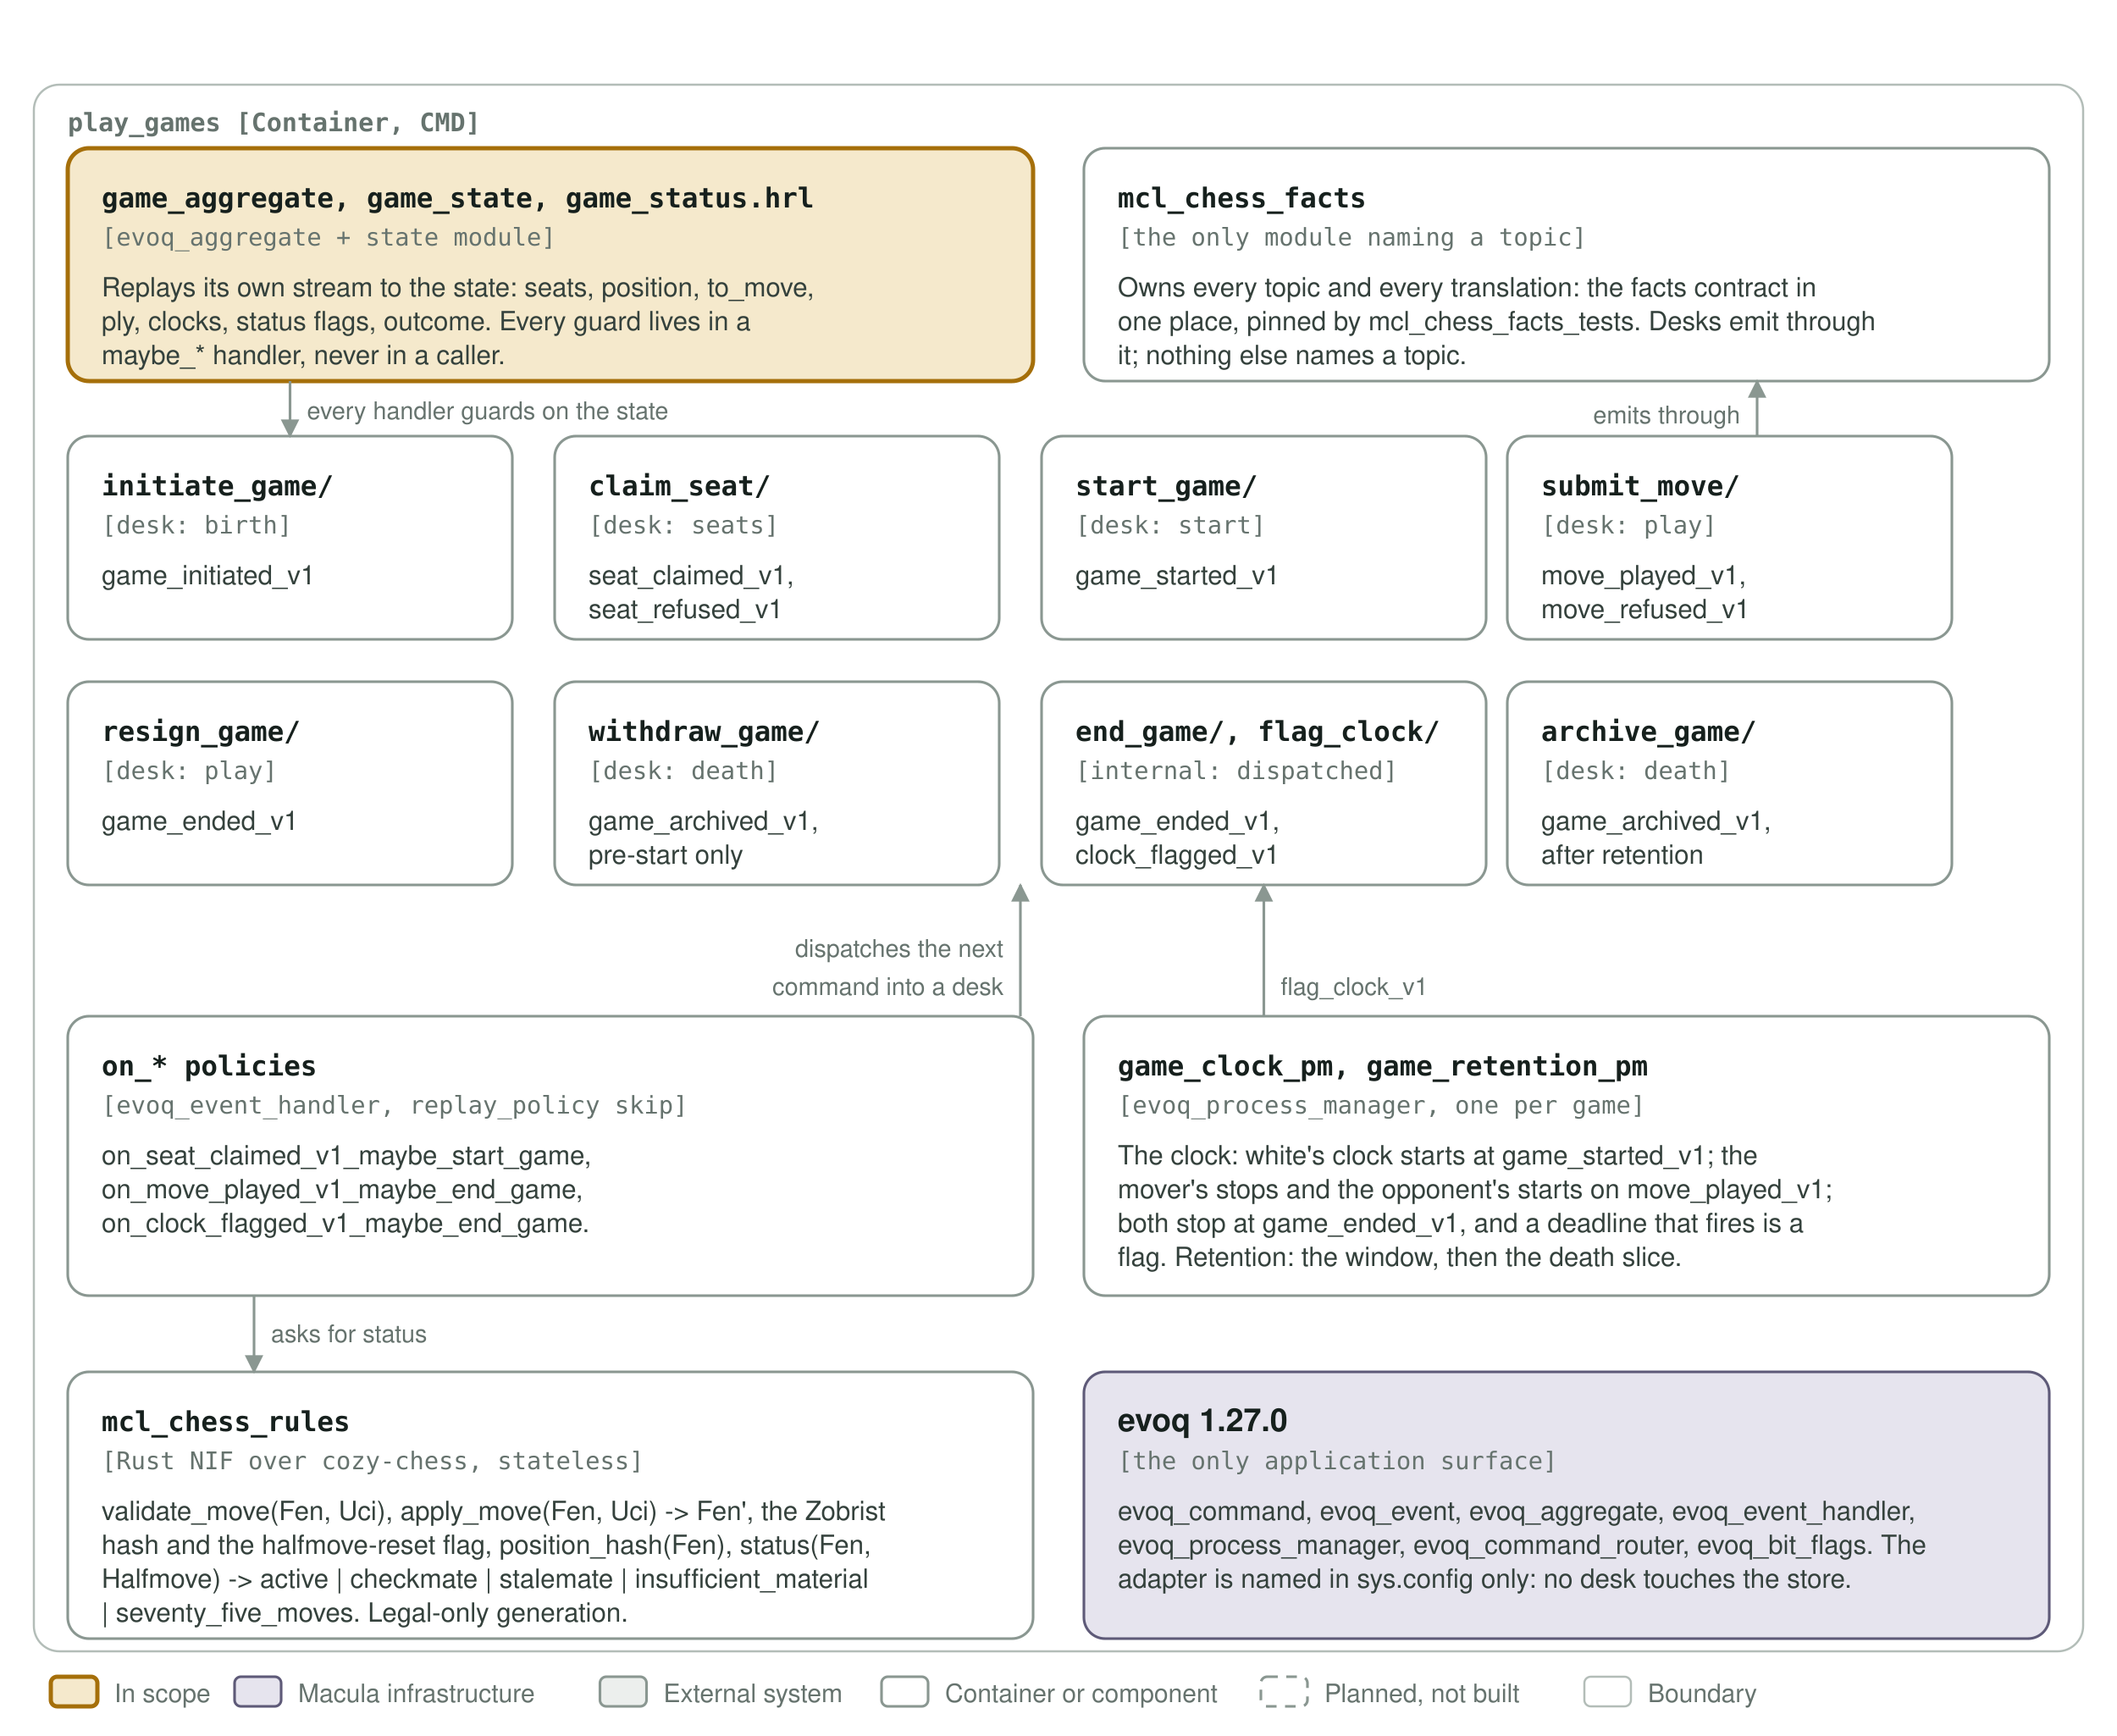
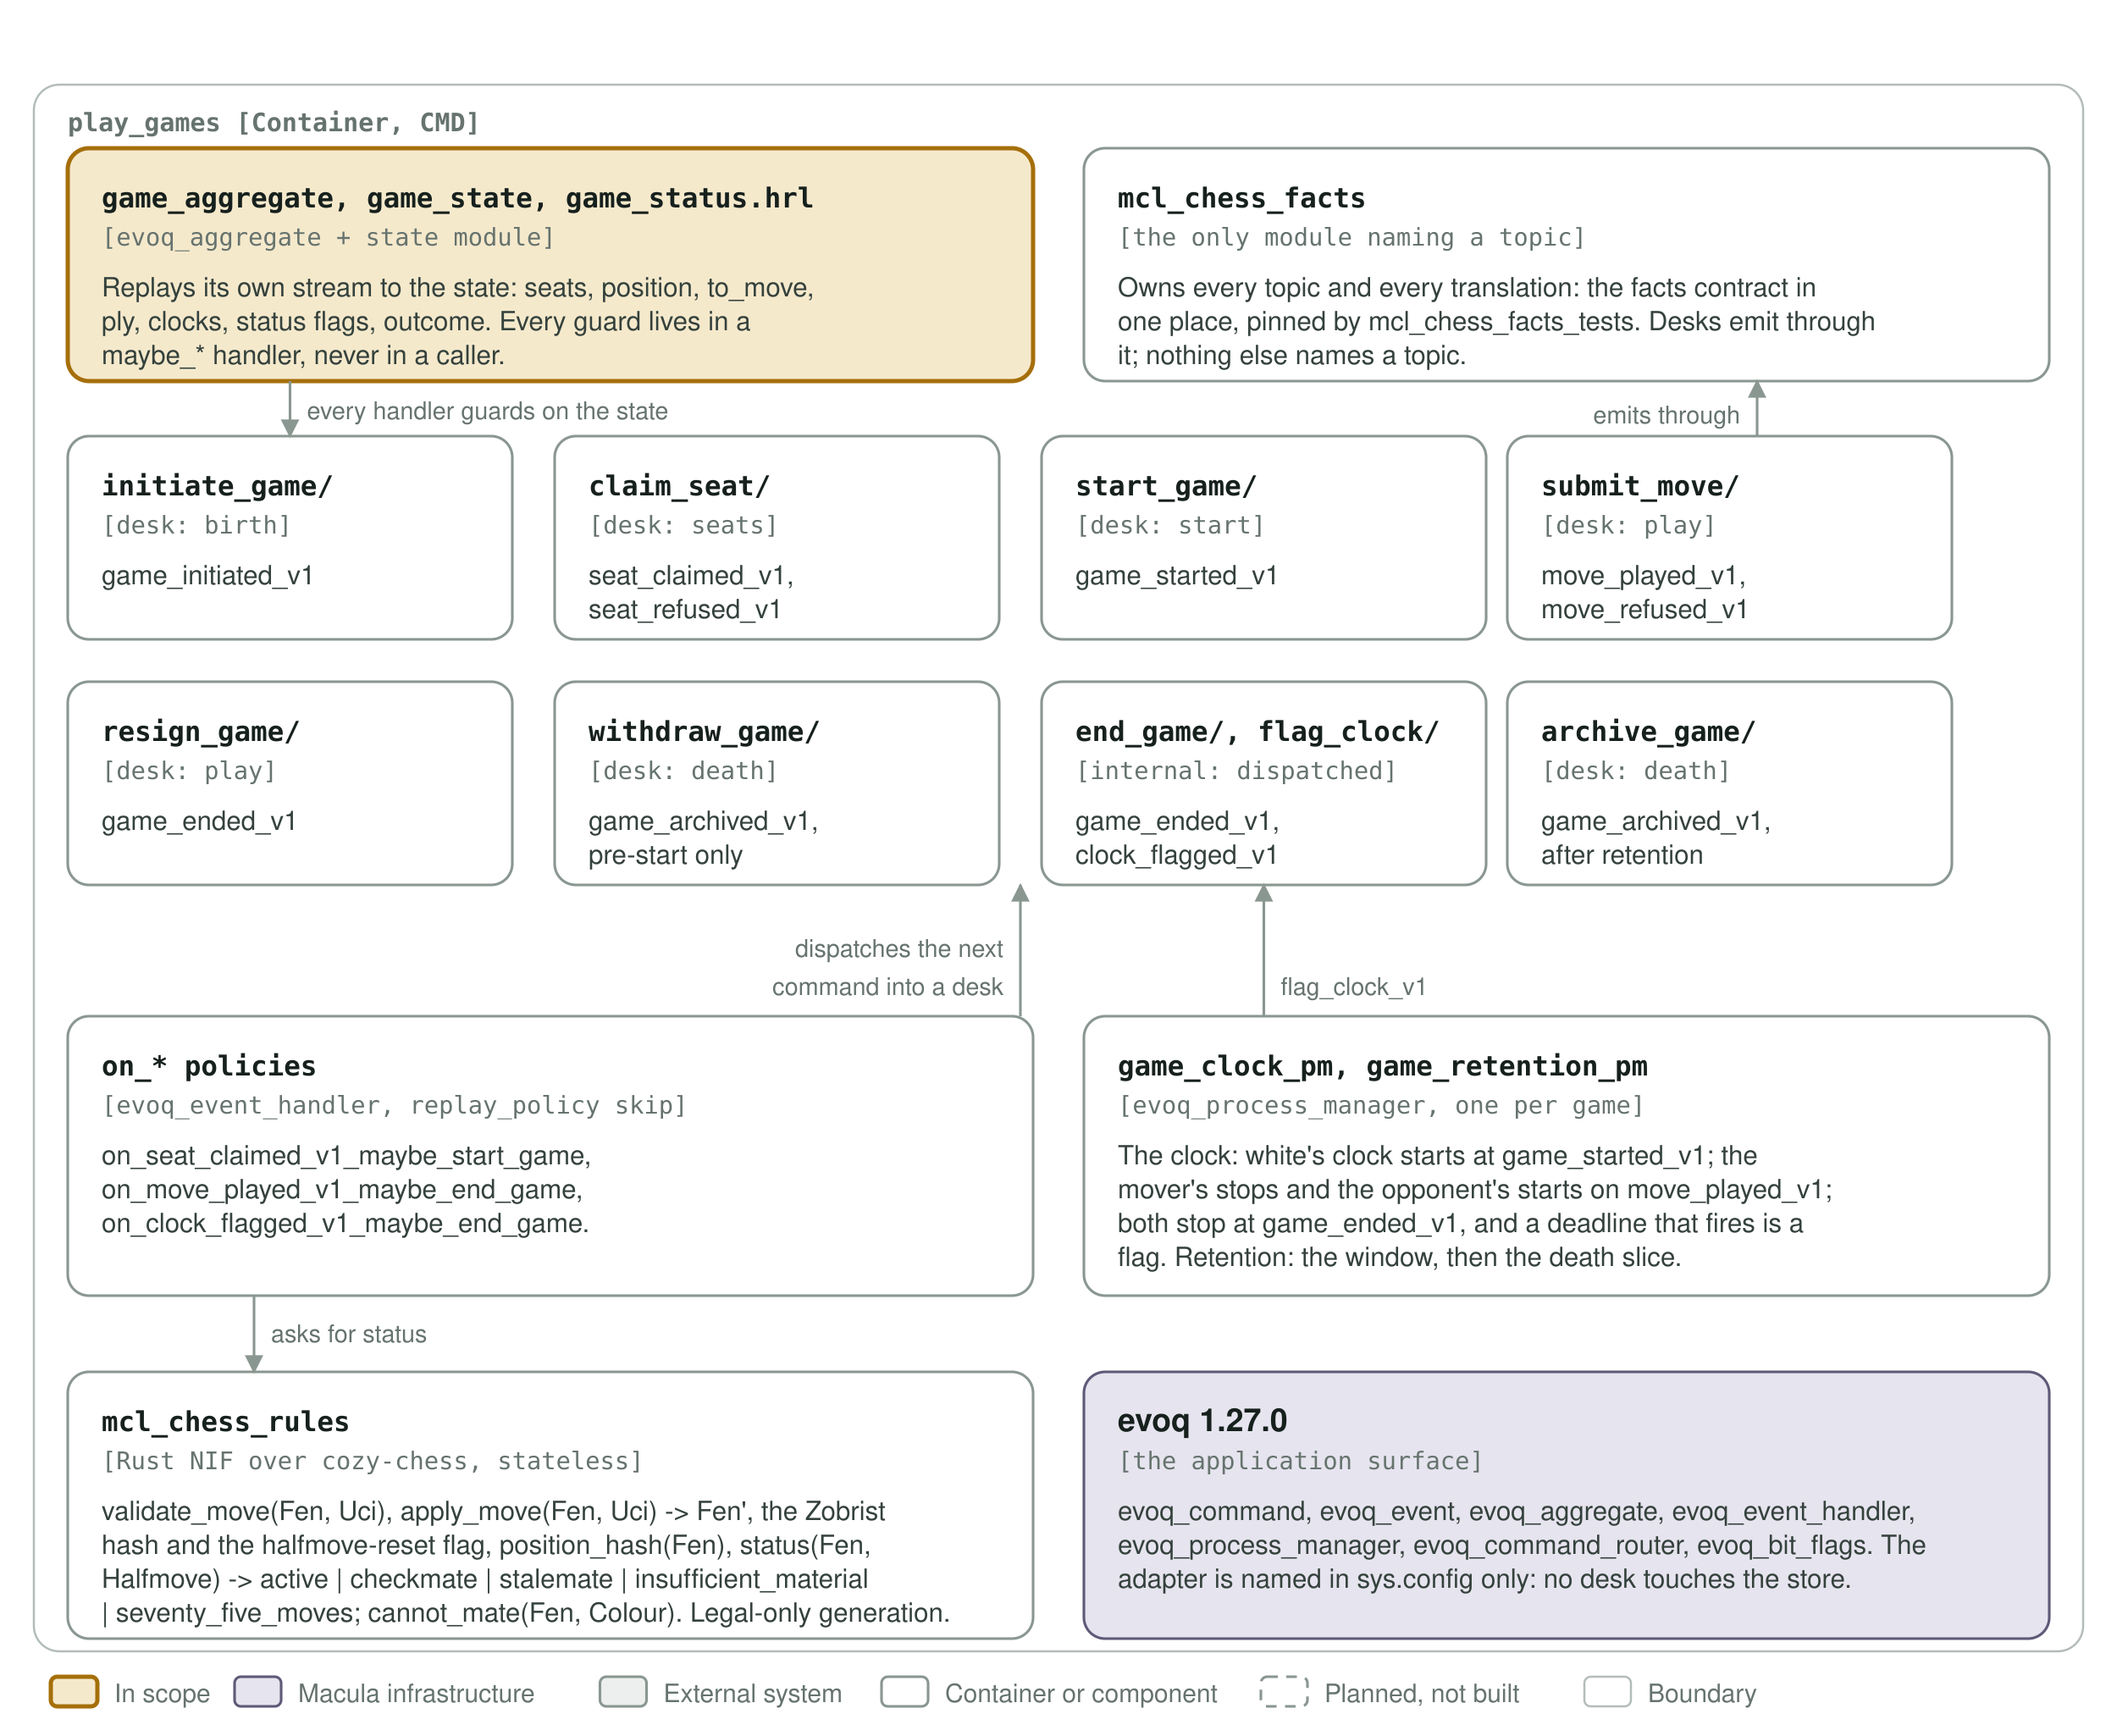
<svg xmlns="http://www.w3.org/2000/svg" viewBox="0 0 1000 820" role="img" aria-label="mcl-chess components">
  <style>
.t-name { font-family: "Atkinson Hyperlegible", "Segoe UI", system-ui, -apple-system, Helvetica, Arial, sans-serif; font-size: 15px; font-weight: 700; }
.t-desc { font-family: "Atkinson Hyperlegible", "Segoe UI", system-ui, -apple-system, Helvetica, Arial, sans-serif; font-size: 12.5px; }
.t-rel { font-family: "Atkinson Hyperlegible", "Segoe UI", system-ui, -apple-system, Helvetica, Arial, sans-serif; font-size: 11.5px; paint-order: stroke; stroke-width: 4px; stroke-linejoin: round; }
.t-code { font-family: "JetBrains Mono", ui-monospace, Menlo, Consolas, monospace; font-size: 13px; font-weight: 600; }
.t-type { font-family: "JetBrains Mono", ui-monospace, Menlo, Consolas, monospace; font-size: 11.5px; }
.t-bound { font-family: "JetBrains Mono", ui-monospace, Menlo, Consolas, monospace; font-size: 12px; font-weight: 600; }
.t-leg { font-family: "Atkinson Hyperlegible", "Segoe UI", system-ui, -apple-system, Helvetica, Arial, sans-serif; font-size: 12px; }
.edge { fill: none; stroke-width: 1.25; }
.edge-later { fill: none; stroke-width: 1.25; stroke-dasharray: 5 4; }
.bg { fill: #FFFFFF; }
.b-sys { fill: #F5E9CC; stroke: #A56F0A; stroke-width: 2; }
.b-per { fill: #E3EBF2; stroke: #3B5B7A; stroke-width: 1.25; }
.b-mac { fill: #E6E4EE; stroke: #5E5A78; stroke-width: 1.25; }
.b-ext { fill: #ECEFED; stroke: #8A9791; stroke-width: 1.25; }
.b-cmp { fill: #FFFFFF; stroke: #8A9791; stroke-width: 1.25; }
.b-later { fill: none; stroke: #8A9791; stroke-width: 1.25; stroke-dasharray: 5 4; }
.bound { fill: none; stroke: #B3BDB8; stroke-width: 1; }
.head { fill: #3B5B7A; }
.t-name, .t-code { fill: #16201D; }
.t-type, .t-bound, .t-leg { fill: #66736E; }
.t-desc { fill: #34413C; }
.t-rel { fill: #66736E; stroke: #FFFFFF; }
.edge, .edge-later { stroke: #8A9791; }
.arrowhead { fill: #8A9791; }
@media (prefers-color-scheme: dark) {
.bg { fill: #171F1C; }
.b-sys { fill: #3A2E13; stroke: #E3AA3C; }
.b-per { fill: #1D2A36; stroke: #8EB4D8; }
.b-mac { fill: #26243A; stroke: #A9A4C8; }
.b-ext { fill: #1C2421; stroke: #7D8B85; }
.b-cmp { fill: #171F1C; stroke: #7D8B85; }
.b-later { stroke: #7D8B85; }
.bound { stroke: #4A5752; }
.head { fill: #8EB4D8; }
.t-name, .t-code { fill: #E6ECE9; }
.t-type, .t-bound, .t-leg { fill: #93A09A; }
.t-desc { fill: #C3CDC8; }
.t-rel { fill: #93A09A; stroke: #171F1C; }
.edge, .edge-later { stroke: #7D8B85; }
.arrowhead { fill: #7D8B85; }
}
</style>
  <defs>
    <marker id="a" viewBox="0 0 10 10" refX="9" refY="5" markerWidth="7" markerHeight="7" orient="auto-start-reverse">
      <path class="arrowhead" d="M0 0L10 5L0 10z" />
    </marker>
  </defs>
  <rect class="bg" x="0" y="0" width="1000" height="820" />
  <rect class="bound" x="16" y="40" width="968" height="740" rx="12" />
  <text class="t-bound" x="32" y="62">play_games [Container, CMD]</text>
  <rect class="b-sys" x="32" y="70" width="456" height="110" rx="10" />
  <text class="t-code" x="48" y="98">game_aggregate, game_state, game_status.hrl</text>
  <text class="t-type" x="48" y="116">[evoq_aggregate + state module]</text>
  <text class="t-desc" x="48" y="140">Replays its own stream to the state: seats, position, to_move,</text>
  <text class="t-desc" x="48" y="156">ply, clocks, status flags, outcome. Every guard lives in a</text>
  <text class="t-desc" x="48" y="172">maybe_* handler, never in a caller.</text>
  <rect class="b-cmp" x="512" y="70" width="456" height="110" rx="10" />
  <text class="t-code" x="528" y="98">mcl_chess_facts</text>
  <text class="t-type" x="528" y="116">[the only module naming a topic]</text>
  <text class="t-desc" x="528" y="140">Owns every topic and every translation: the facts contract in</text>
  <text class="t-desc" x="528" y="156">one place, pinned by mcl_chess_facts_tests. Desks emit through</text>
  <text class="t-desc" x="528" y="172">it; nothing else names a topic.</text>
  <rect class="b-cmp" x="32" y="206" width="210" height="96" rx="10" />
  <text class="t-code" x="48" y="234">initiate_game/</text>
  <text class="t-type" x="48" y="252">[desk: birth]</text>
  <text class="t-desc" x="48" y="276">game_initiated_v1</text>
  <rect class="b-cmp" x="262" y="206" width="210" height="96" rx="10" />
  <text class="t-code" x="278" y="234">claim_seat/</text>
  <text class="t-type" x="278" y="252">[desk: seats]</text>
  <text class="t-desc" x="278" y="276">seat_claimed_v1,</text>
  <text class="t-desc" x="278" y="292">seat_refused_v1</text>
  <rect class="b-cmp" x="492" y="206" width="210" height="96" rx="10" />
  <text class="t-code" x="508" y="234">start_game/</text>
  <text class="t-type" x="508" y="252">[desk: start]</text>
  <text class="t-desc" x="508" y="276">game_started_v1</text>
  <rect class="b-cmp" x="712" y="206" width="210" height="96" rx="10" />
  <text class="t-code" x="728" y="234">submit_move/</text>
  <text class="t-type" x="728" y="252">[desk: play]</text>
  <text class="t-desc" x="728" y="276">move_played_v1,</text>
  <text class="t-desc" x="728" y="292">move_refused_v1</text>
  <rect class="b-cmp" x="32" y="322" width="210" height="96" rx="10" />
  <text class="t-code" x="48" y="350">resign_game/</text>
  <text class="t-type" x="48" y="368">[desk: play]</text>
  <text class="t-desc" x="48" y="392">game_ended_v1</text>
  <rect class="b-cmp" x="262" y="322" width="210" height="96" rx="10" />
  <text class="t-code" x="278" y="350">withdraw_game/</text>
  <text class="t-type" x="278" y="368">[desk: death]</text>
  <text class="t-desc" x="278" y="392">game_archived_v1,</text>
  <text class="t-desc" x="278" y="408">pre-start only</text>
  <rect class="b-cmp" x="492" y="322" width="210" height="96" rx="10" />
  <text class="t-code" x="508" y="350">end_game/, flag_clock/</text>
  <text class="t-type" x="508" y="368">[internal: dispatched]</text>
  <text class="t-desc" x="508" y="392">game_ended_v1,</text>
  <text class="t-desc" x="508" y="408">clock_flagged_v1</text>
  <rect class="b-cmp" x="712" y="322" width="210" height="96" rx="10" />
  <text class="t-code" x="728" y="350">archive_game/</text>
  <text class="t-type" x="728" y="368">[desk: death]</text>
  <text class="t-desc" x="728" y="392">game_archived_v1,</text>
  <text class="t-desc" x="728" y="408">after retention</text>
  <rect class="b-cmp" x="32" y="480" width="456" height="132" rx="10" />
  <text class="t-code" x="48" y="508">on_* policies</text>
  <text class="t-type" x="48" y="526">[evoq_event_handler, replay_policy skip]</text>
  <text class="t-desc" x="48" y="550">on_seat_claimed_v1_maybe_start_game,</text>
  <text class="t-desc" x="48" y="566">on_move_played_v1_maybe_end_game,</text>
  <text class="t-desc" x="48" y="582">on_clock_flagged_v1_maybe_end_game.</text>
  <rect class="b-cmp" x="512" y="480" width="456" height="132" rx="10" />
  <text class="t-code" x="528" y="508">game_clock_pm, game_retention_pm</text>
  <text class="t-type" x="528" y="526">[evoq_process_manager, one per game]</text>
  <text class="t-desc" x="528" y="550">The clock: white's clock starts at game_started_v1; the</text>
  <text class="t-desc" x="528" y="566">mover's stops and the opponent's starts on move_played_v1;</text>
  <text class="t-desc" x="528" y="582">both stop at game_ended_v1, and a deadline that fires is a</text>
  <text class="t-desc" x="528" y="598">flag. Retention: the window, then the death slice.</text>
  <rect class="b-cmp" x="32" y="648" width="456" height="126" rx="10" />
  <text class="t-code" x="48" y="676">mcl_chess_rules</text>
  <text class="t-type" x="48" y="694">[Rust NIF over cozy-chess, stateless]</text>
  <text class="t-desc" x="48" y="718">validate_move(Fen, Uci), apply_move(Fen, Uci) -&gt; Fen', the Zobrist</text>
  <text class="t-desc" x="48" y="734">hash and the halfmove-reset flag, position_hash(Fen), status(Fen,</text>
  <text class="t-desc" x="48" y="750">Halfmove) -&gt; active | checkmate | stalemate | insufficient_material</text>
-   <text class="t-desc" x="48" y="766">| seventy_five_moves. Legal-only generation.</text>
+   <text class="t-desc" x="48" y="766">| seventy_five_moves; cannot_mate(Fen, Colour). Legal-only generation.</text>
  <rect class="b-mac" x="512" y="648" width="456" height="126" rx="10" />
  <text class="t-name" x="528" y="676">evoq 1.27.0</text>
-   <text class="t-type" x="528" y="694">[the only application surface]</text>
+   <text class="t-type" x="528" y="694">[the application surface]</text>
  <text class="t-desc" x="528" y="718">evoq_command, evoq_event, evoq_aggregate, evoq_event_handler,</text>
  <text class="t-desc" x="528" y="734">evoq_process_manager, evoq_command_router, evoq_bit_flags. The</text>
  <text class="t-desc" x="528" y="750">adapter is named in sys.config only: no desk touches the store.</text>
  <path class="edge" d="M137 180V206" marker-end="url(#a)" />
  <text class="t-rel" x="145" y="198">every handler guards on the state</text>
  <path class="edge" d="M830 206V180" marker-end="url(#a)" />
  <text class="t-rel" x="822" y="200" text-anchor="end">emits through</text>
  <path class="edge" d="M482 480V418" marker-end="url(#a)" />
  <text class="t-rel" x="474" y="452" text-anchor="end">dispatches the next</text>
  <text class="t-rel" x="474" y="470" text-anchor="end">command into a desk</text>
  <path class="edge" d="M597 480V418" marker-end="url(#a)" />
  <text class="t-rel" x="605" y="470">flag_clock_v1</text>
  <path class="edge" d="M120 612V648" marker-end="url(#a)" />
  <text class="t-rel" x="128" y="634">asks for status</text>
  <rect class="b-sys" x="24" y="792" width="22" height="14" rx="3" />
  <text class="t-leg" x="54" y="804">In scope</text>
  <rect class="b-mac" x="110.8" y="792" width="22" height="14" rx="3" />
  <text class="t-leg" x="140.8" y="804">Macula infrastructure</text>
  <rect class="b-ext" x="283.4" y="792" width="22" height="14" rx="3" />
  <text class="t-leg" x="313.4" y="804">External system</text>
  <rect class="b-cmp" x="416.4" y="792" width="22" height="14" rx="3" />
  <text class="t-leg" x="446.4" y="804">Container or component</text>
  <rect class="b-later" x="595.6" y="792" width="22" height="14" rx="3" />
  <text class="t-leg" x="625.6" y="804">Planned, not built</text>
  <rect class="bound" x="748.4" y="792" width="22" height="14" rx="3" />
  <text class="t-leg" x="778.4" y="804">Boundary</text>
</svg>
